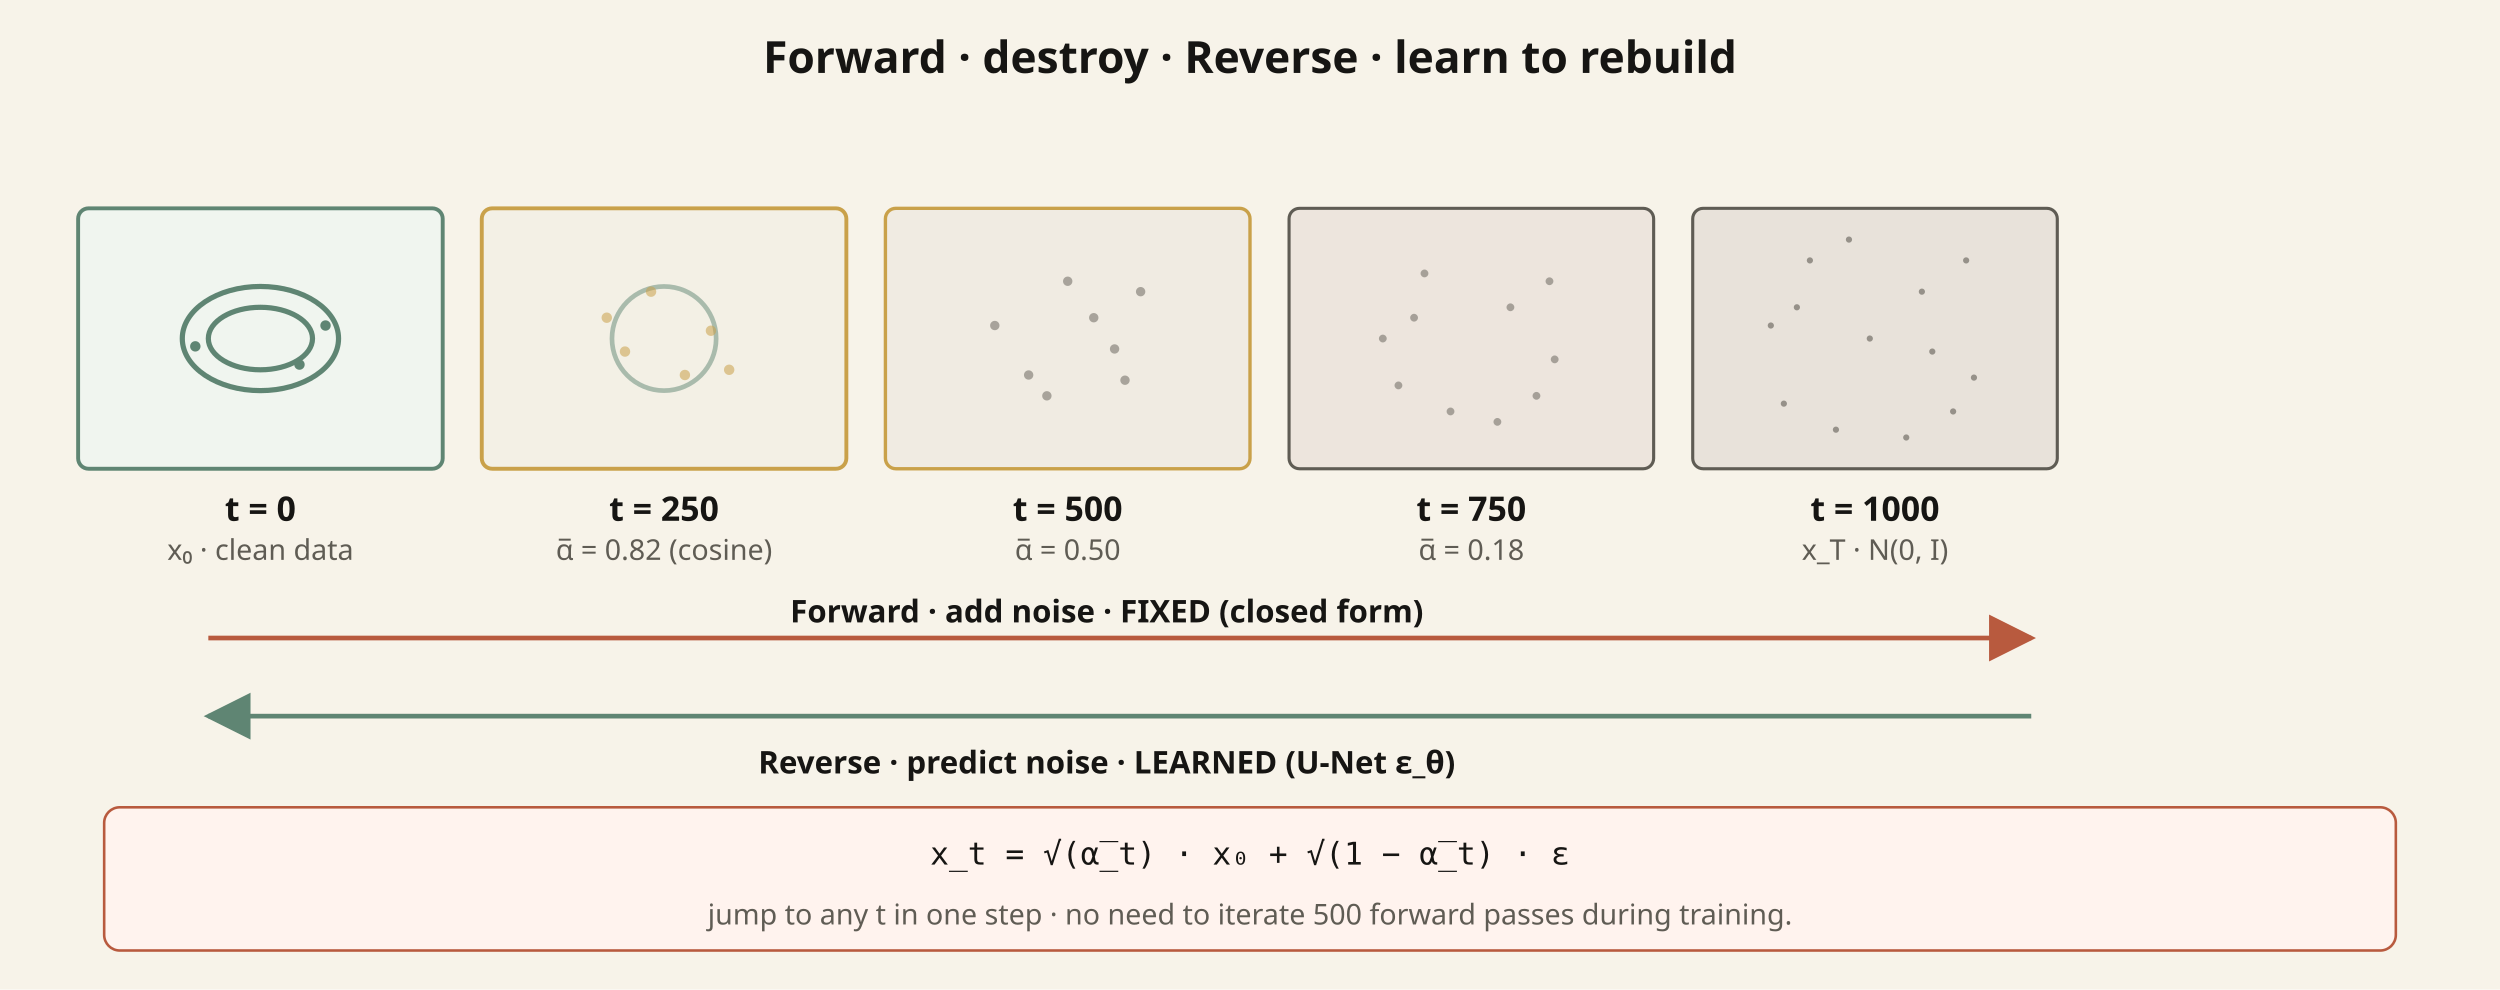
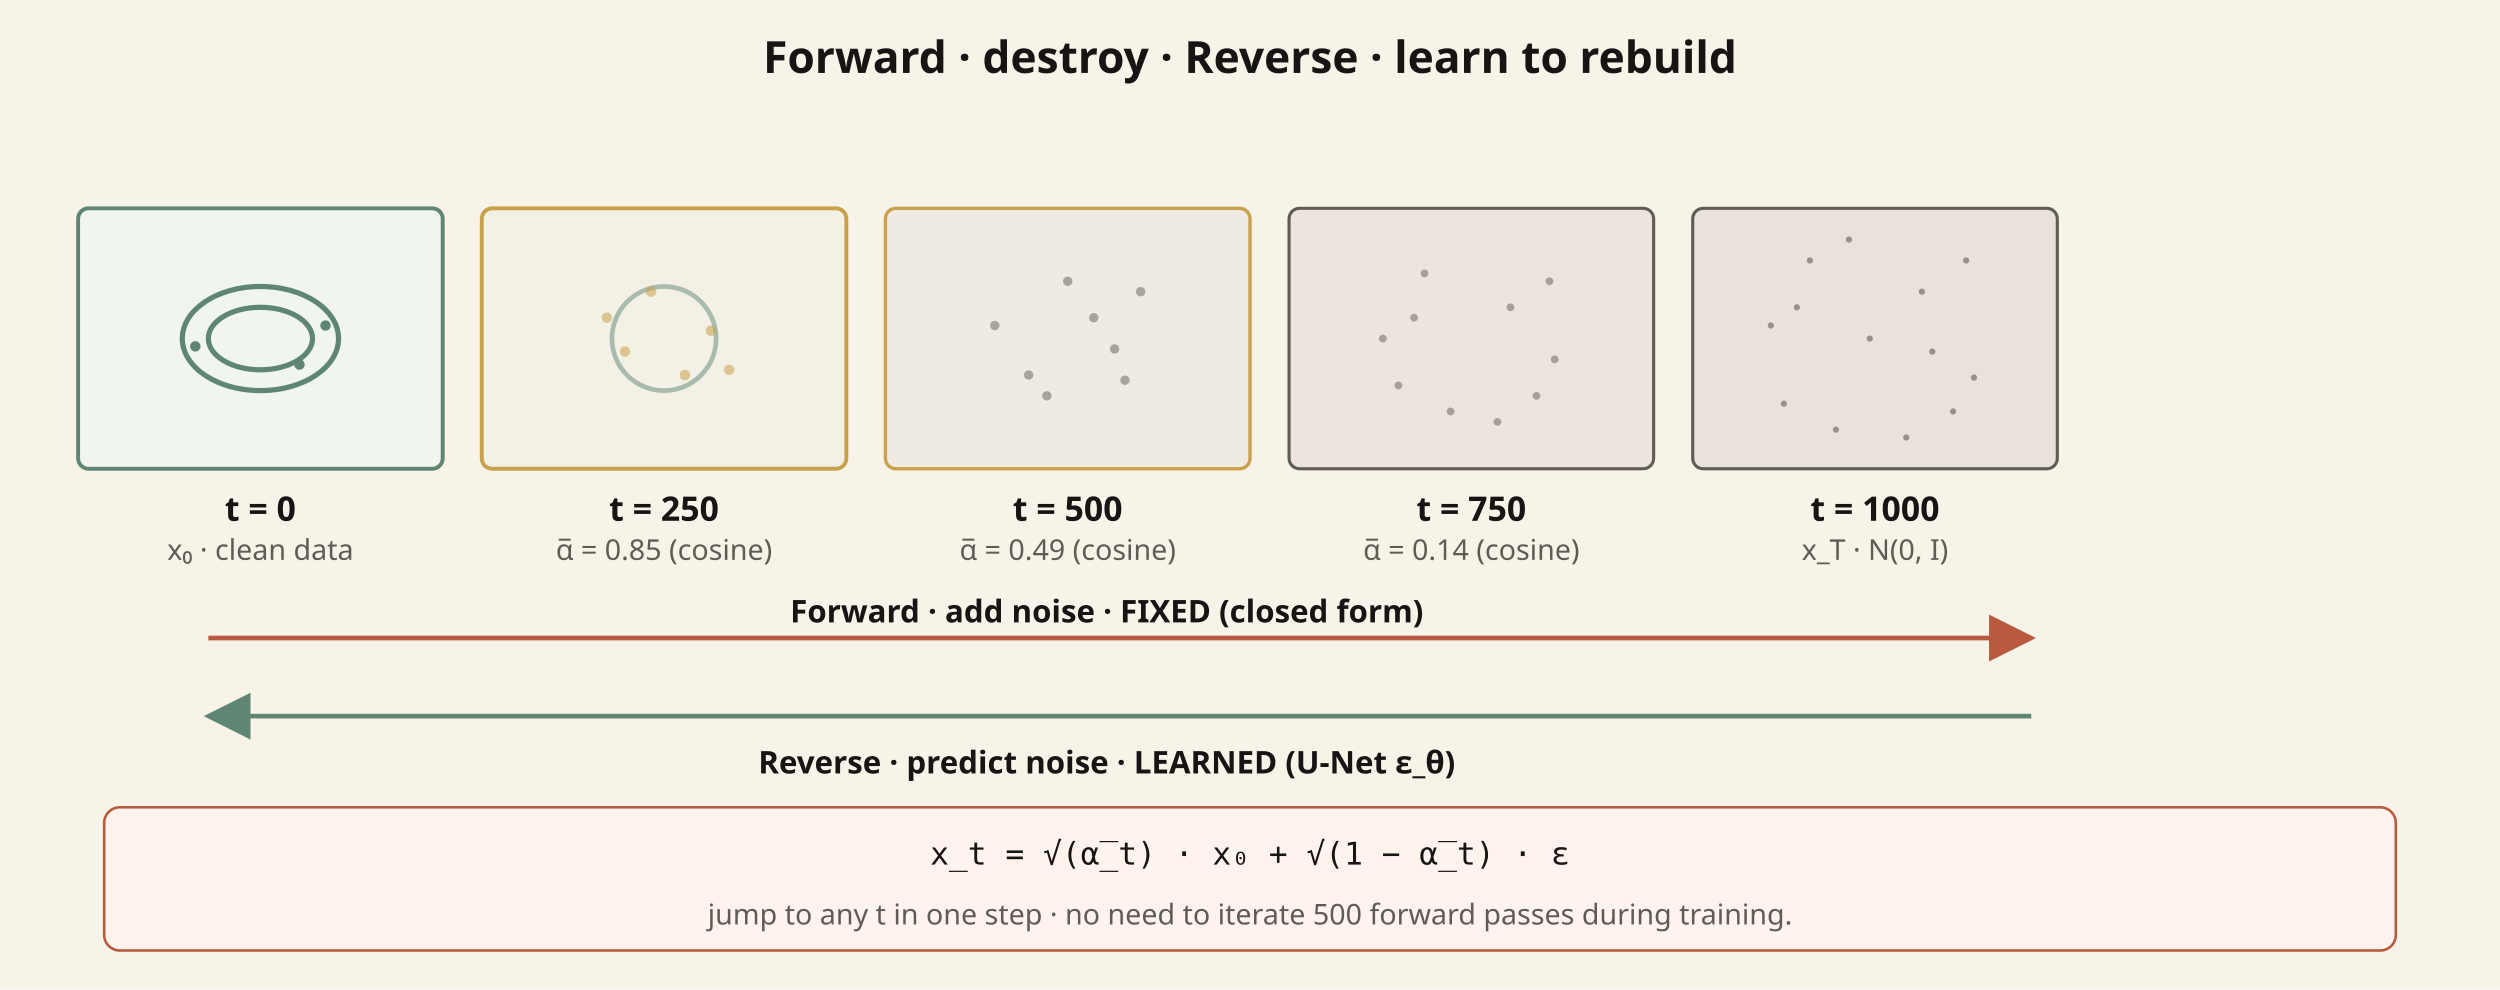
<svg xmlns="http://www.w3.org/2000/svg" viewBox="0 0 960 380" font-family="Work Sans, system-ui, sans-serif">
  <style>
    .bg { fill: #F7F3E9; }
    .title { font-size: 17px; font-weight: 600; fill: #161513; }
    .head { font-size: 13px; font-weight: 600; fill: #161513; }
    .body { font-size: 12px; fill: #161513; }
    .caption { font-size: 11px; fill: #5F5C54; }
    .t0 { fill: #F0F5EF; stroke: #5F8573; stroke-width: 1.5; rx: 4; }
    .t1 { fill: #F3F0E5; stroke: #C9A14A; stroke-width: 1.5; rx: 4; }
    .t2 { fill: #F0EBE2; stroke: #C9A14A; stroke-width: 1.3; rx: 4; }
    .t3 { fill: #EDE5DD; stroke: #5F5C54; stroke-width: 1.2; rx: 4; }
    .t4 { fill: #E8E2DA; stroke: #5F5C54; stroke-width: 1.2; rx: 4; }
    .t5 { fill: #E4DDD4; stroke: #5F5C54; stroke-width: 1.2; rx: 4; }
    .arrow-fwd { stroke: #B85A3E; stroke-width: 1.6; fill: none; }
    .arrow-rev { stroke: #5F8573; stroke-width: 1.6; fill: none; }
  </style>
  <rect class="bg" width="960" height="380" />
  <text x="480" y="28" class="title" text-anchor="middle">Forward · destroy · Reverse · learn to rebuild</text>
  <g transform="translate(30, 80)">
    <g>
      <rect class="t0" x="0" y="0" width="140" height="100" />
      <g transform="translate(70, 50)">
        <path d="M 0 0 m -30 0 a 30 20 0 1 0 60 0 a 30 20 0 1 0 -60 0" fill="none" stroke="#5F8573" stroke-width="2" />
        <path d="M 0 0 m -20 0 a 20 12 0 1 0 40 0 a 20 12 0 1 0 -40 0" fill="none" stroke="#5F8573" stroke-width="2" />
        <circle cx="25" cy="-5" r="2" fill="#5F8573" />
        <circle cx="-25" cy="3" r="2" fill="#5F8573" />
        <circle cx="15" cy="10" r="2" fill="#5F8573" />
      </g>
      <text x="70" y="120" class="head" text-anchor="middle">t = 0</text>
      <text x="70" y="135" class="caption" text-anchor="middle">x₀ · clean data</text>
    </g>
    <g transform="translate(155, 0)">
      <rect class="t1" x="0" y="0" width="140" height="100" />
      <g transform="translate(70, 50)">
        <circle cx="0" cy="0" r="20" fill="none" stroke="#5F8573" stroke-width="1.8" opacity="0.5" />
        <g fill="#C9A14A" opacity="0.55">
          <circle cx="18" cy="-3" r="2" />
          <circle cx="-15" cy="5" r="2" />
          <circle cx="8" cy="14" r="2" />
          <circle cx="-22" cy="-8" r="2" />
          <circle cx="25" cy="12" r="2" />
          <circle cx="-5" cy="-18" r="2" />
        </g>
      </g>
      <text x="70" y="120" class="head" text-anchor="middle">t = 250</text>
-       <text x="70" y="135" class="caption" text-anchor="middle">α̅ = 0.82 (cosine)</text>
+       <text x="70" y="135" class="caption" text-anchor="middle">α̅ = 0.85 (cosine)</text>
    </g>
    <g transform="translate(310, 0)">
      <rect class="t2" x="0" y="0" width="140" height="100" />
      <g transform="translate(70, 50)" opacity="0.5">
        <g fill="#5F5C54">
          <circle cx="28" cy="-18" r="1.8" />
          <circle cx="-15" cy="14" r="1.8" />
          <circle cx="10" cy="-8" r="1.8" />
          <circle cx="-28" cy="-5" r="1.8" />
          <circle cx="22" cy="16" r="1.8" />
          <circle cx="-8" cy="22" r="1.8" />
          <circle cx="0" cy="-22" r="1.8" />
          <circle cx="18" cy="4" r="1.8" />
        </g>
      </g>
      <text x="70" y="120" class="head" text-anchor="middle">t = 500</text>
-       <text x="70" y="135" class="caption" text-anchor="middle">α̅ = 0.50</text>
+       <text x="70" y="135" class="caption" text-anchor="middle">α̅ = 0.49 (cosine)</text>
    </g>
    <g transform="translate(465, 0)">
      <rect class="t3" x="0" y="0" width="140" height="100" />
      <g transform="translate(70, 50)" opacity="0.5">
        <g fill="#5F5C54">
          <circle cx="30" cy="-22" r="1.5" />
          <circle cx="-28" cy="18" r="1.5" />
          <circle cx="15" cy="-12" r="1.5" />
          <circle cx="-18" cy="-25" r="1.5" />
          <circle cx="25" cy="22" r="1.5" />
          <circle cx="-8" cy="28" r="1.5" />
          <circle cx="-34" cy="0" r="1.5" />
          <circle cx="32" cy="8" r="1.5" />
          <circle cx="10" cy="32" r="1.5" />
          <circle cx="-22" cy="-8" r="1.5" />
        </g>
      </g>
      <text x="70" y="120" class="head" text-anchor="middle">t = 750</text>
-       <text x="70" y="135" class="caption" text-anchor="middle">α̅ = 0.18</text>
+       <text x="70" y="135" class="caption" text-anchor="middle">α̅ = 0.14 (cosine)</text>
    </g>
    <g transform="translate(620, 0)">
      <rect class="t4" x="0" y="0" width="140" height="100" />
      <g transform="translate(70, 50)">
        <g fill="#5F5C54" opacity="0.6">
          <circle cx="35" cy="-30" r="1.2" />
          <circle cx="-35" cy="25" r="1.2" />
          <circle cx="18" cy="-18" r="1.2" />
          <circle cx="-25" cy="-30" r="1.2" />
          <circle cx="30" cy="28" r="1.2" />
          <circle cx="-15" cy="35" r="1.2" />
          <circle cx="-40" cy="-5" r="1.2" />
          <circle cx="38" cy="15" r="1.2" />
          <circle cx="12" cy="38" r="1.2" />
          <circle cx="-30" cy="-12" r="1.2" />
          <circle cx="-10" cy="-38" r="1.2" />
          <circle cx="22" cy="5" r="1.2" />
          <circle cx="-2" cy="0" r="1.2" />
        </g>
      </g>
      <text x="70" y="120" class="head" text-anchor="middle">t = 1000</text>
      <text x="70" y="135" class="caption" text-anchor="middle">x_T · N(0, I)</text>
    </g>
    <g transform="translate(0, 165)">
      <line x1="50" y1="0" x2="750" y2="0" stroke="#B85A3E" stroke-width="1.8" marker-end="url(#rust)" />
      <text x="395" y="-6" class="body" text-anchor="middle" fill="#B85A3E" font-weight="600">Forward · add noise · FIXED (closed form)</text>
    </g>
    <g transform="translate(0, 195)">
      <line x1="750" y1="0" x2="50" y2="0" stroke="#5F8573" stroke-width="1.8" marker-end="url(#sage)" />
      <text x="395" y="22" class="body" text-anchor="middle" fill="#5F8573" font-weight="600">Reverse · predict noise · LEARNED (U-Net ε_θ)</text>
    </g>
  </g>
  <rect x="40" y="310" width="880" height="55" fill="#FFF3EE" stroke="#B85A3E" stroke-width="1" rx="6" />
  <text x="480" y="332" class="body" text-anchor="middle" font-family="IBM Plex Mono, monospace">x_t = √(α̅_t) · x₀ + √(1 − α̅_t) · ε</text>
  <text x="480" y="355" class="caption" text-anchor="middle">jump to any t in one step · no need to iterate 500 forward passes during training.</text>
  <defs>
    <marker id="rust" markerWidth="10" markerHeight="10" refX="9" refY="5" orient="auto">
      <polygon points="0 0, 10 5, 0 10" fill="#B85A3E" />
    </marker>
    <marker id="sage" markerWidth="10" markerHeight="10" refX="9" refY="5" orient="auto">
      <polygon points="0 0, 10 5, 0 10" fill="#5F8573" />
    </marker>
  </defs>
</svg>
